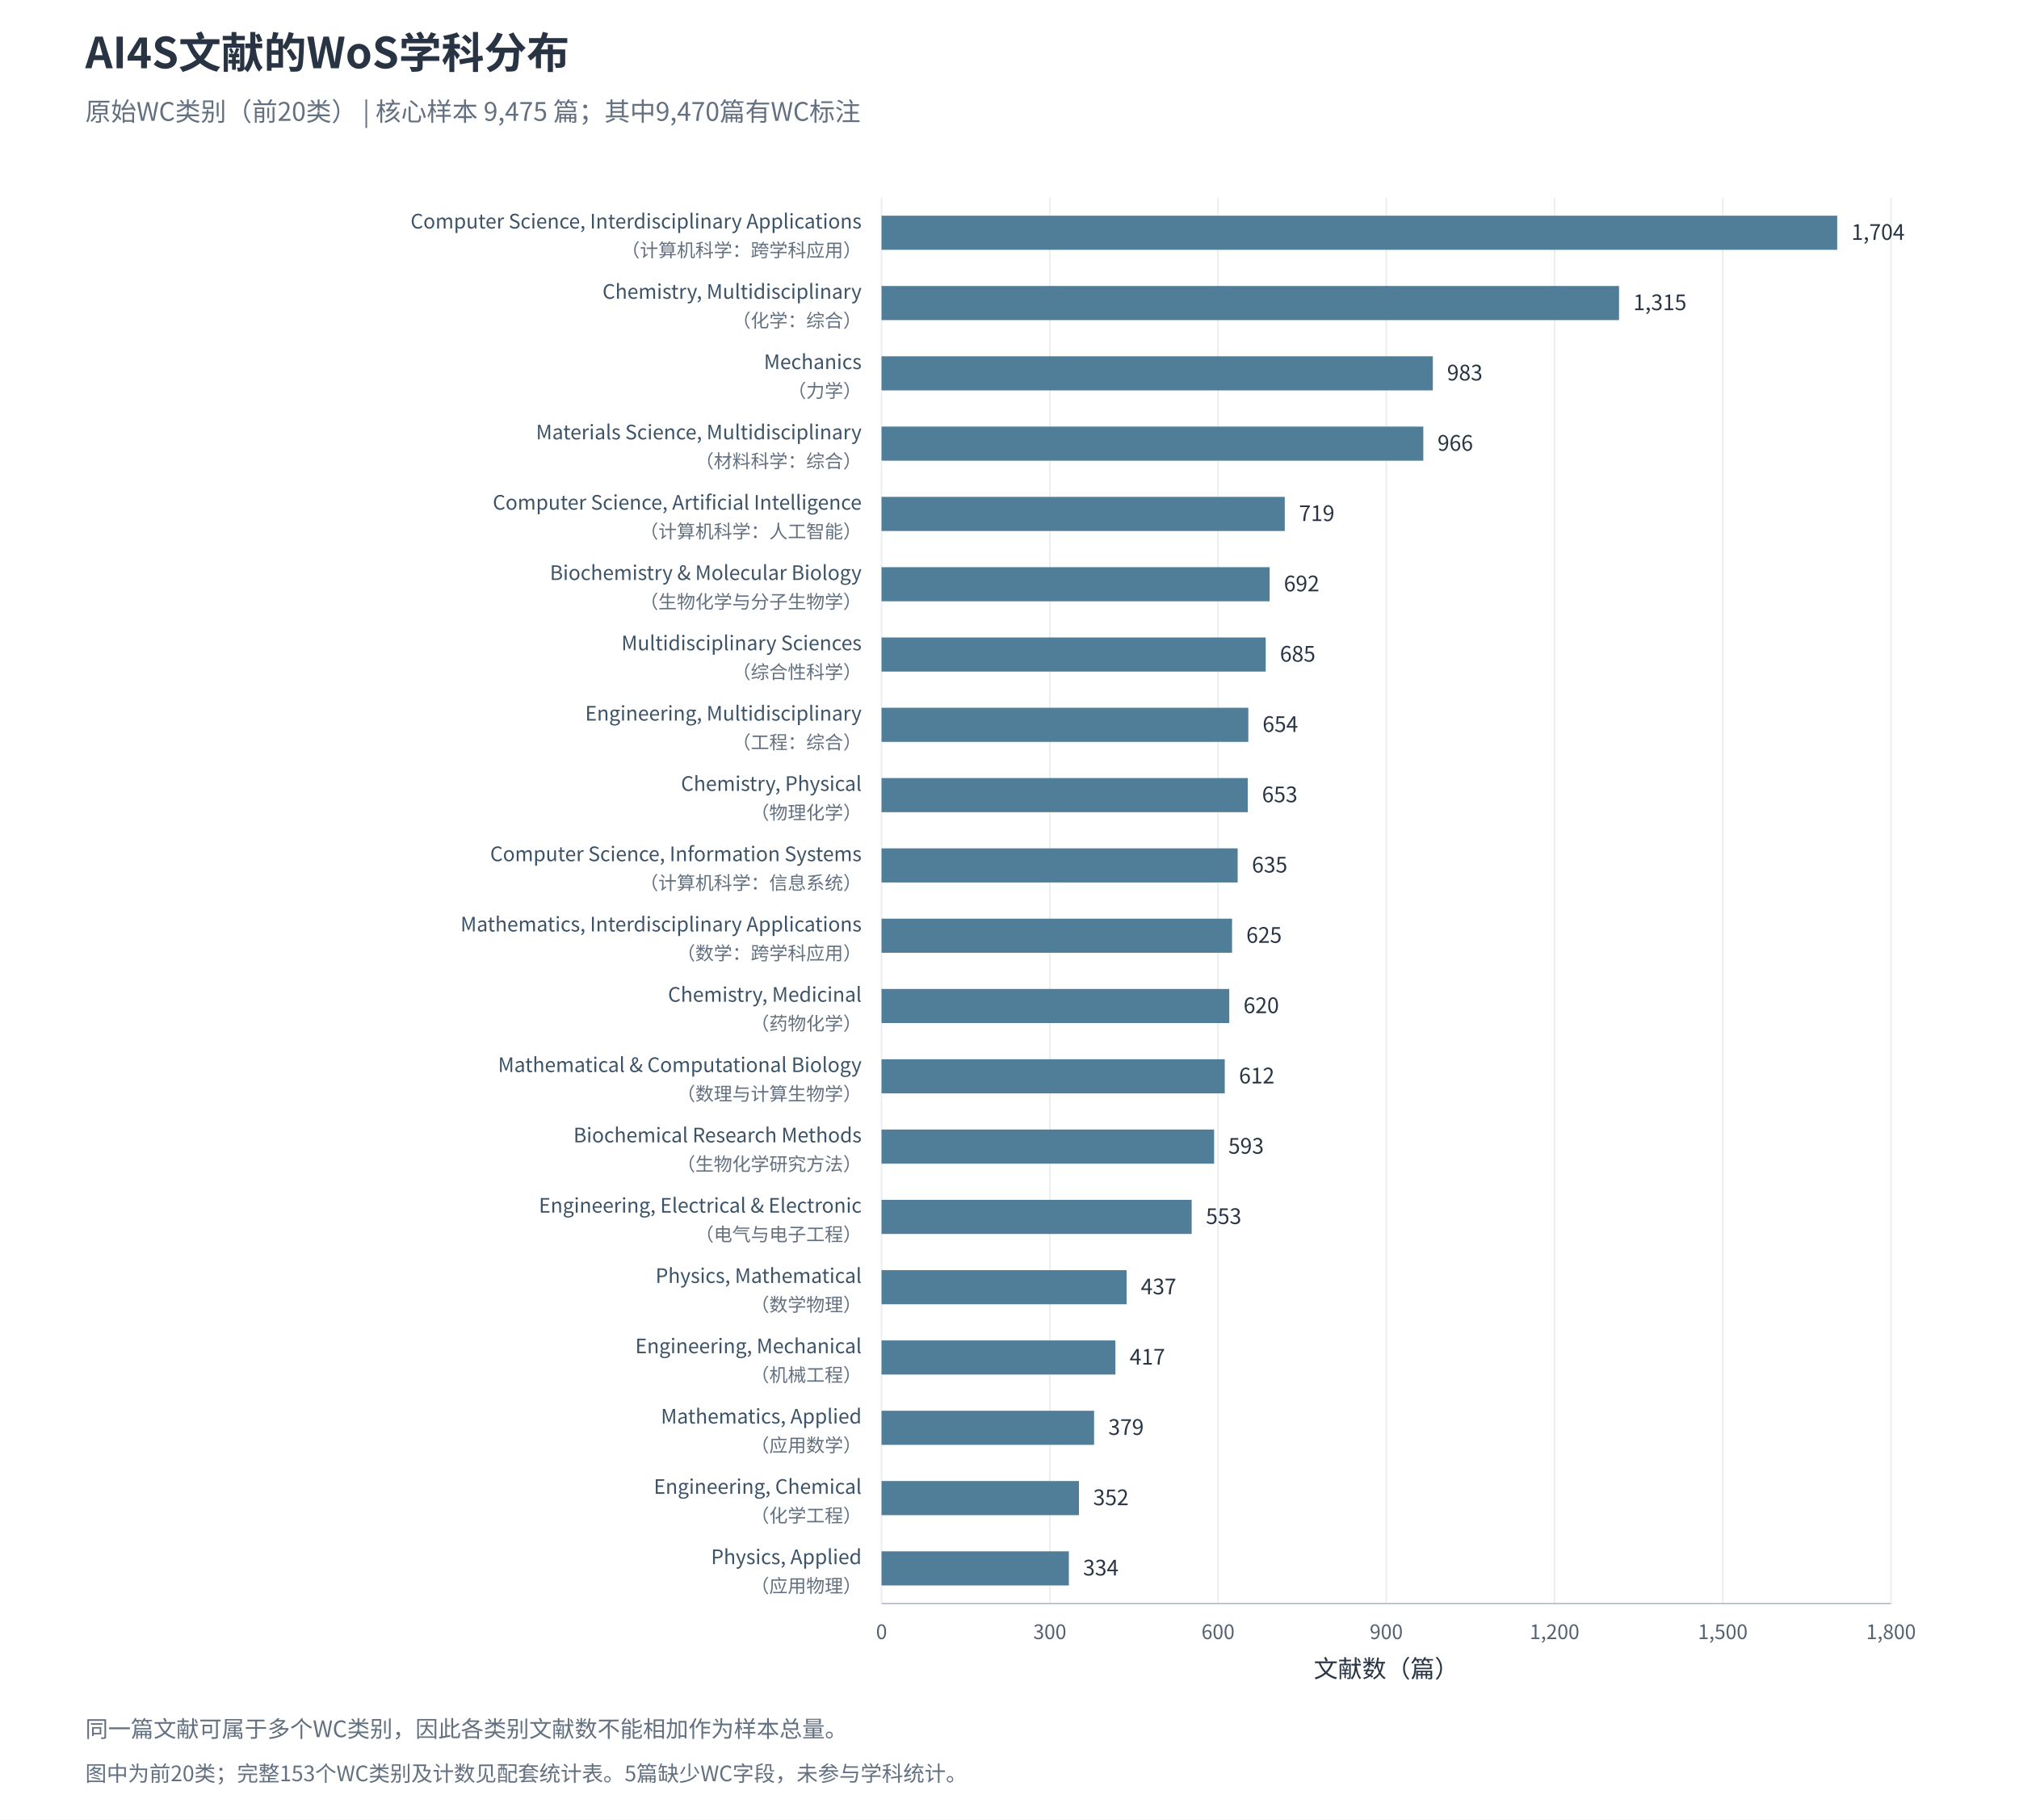
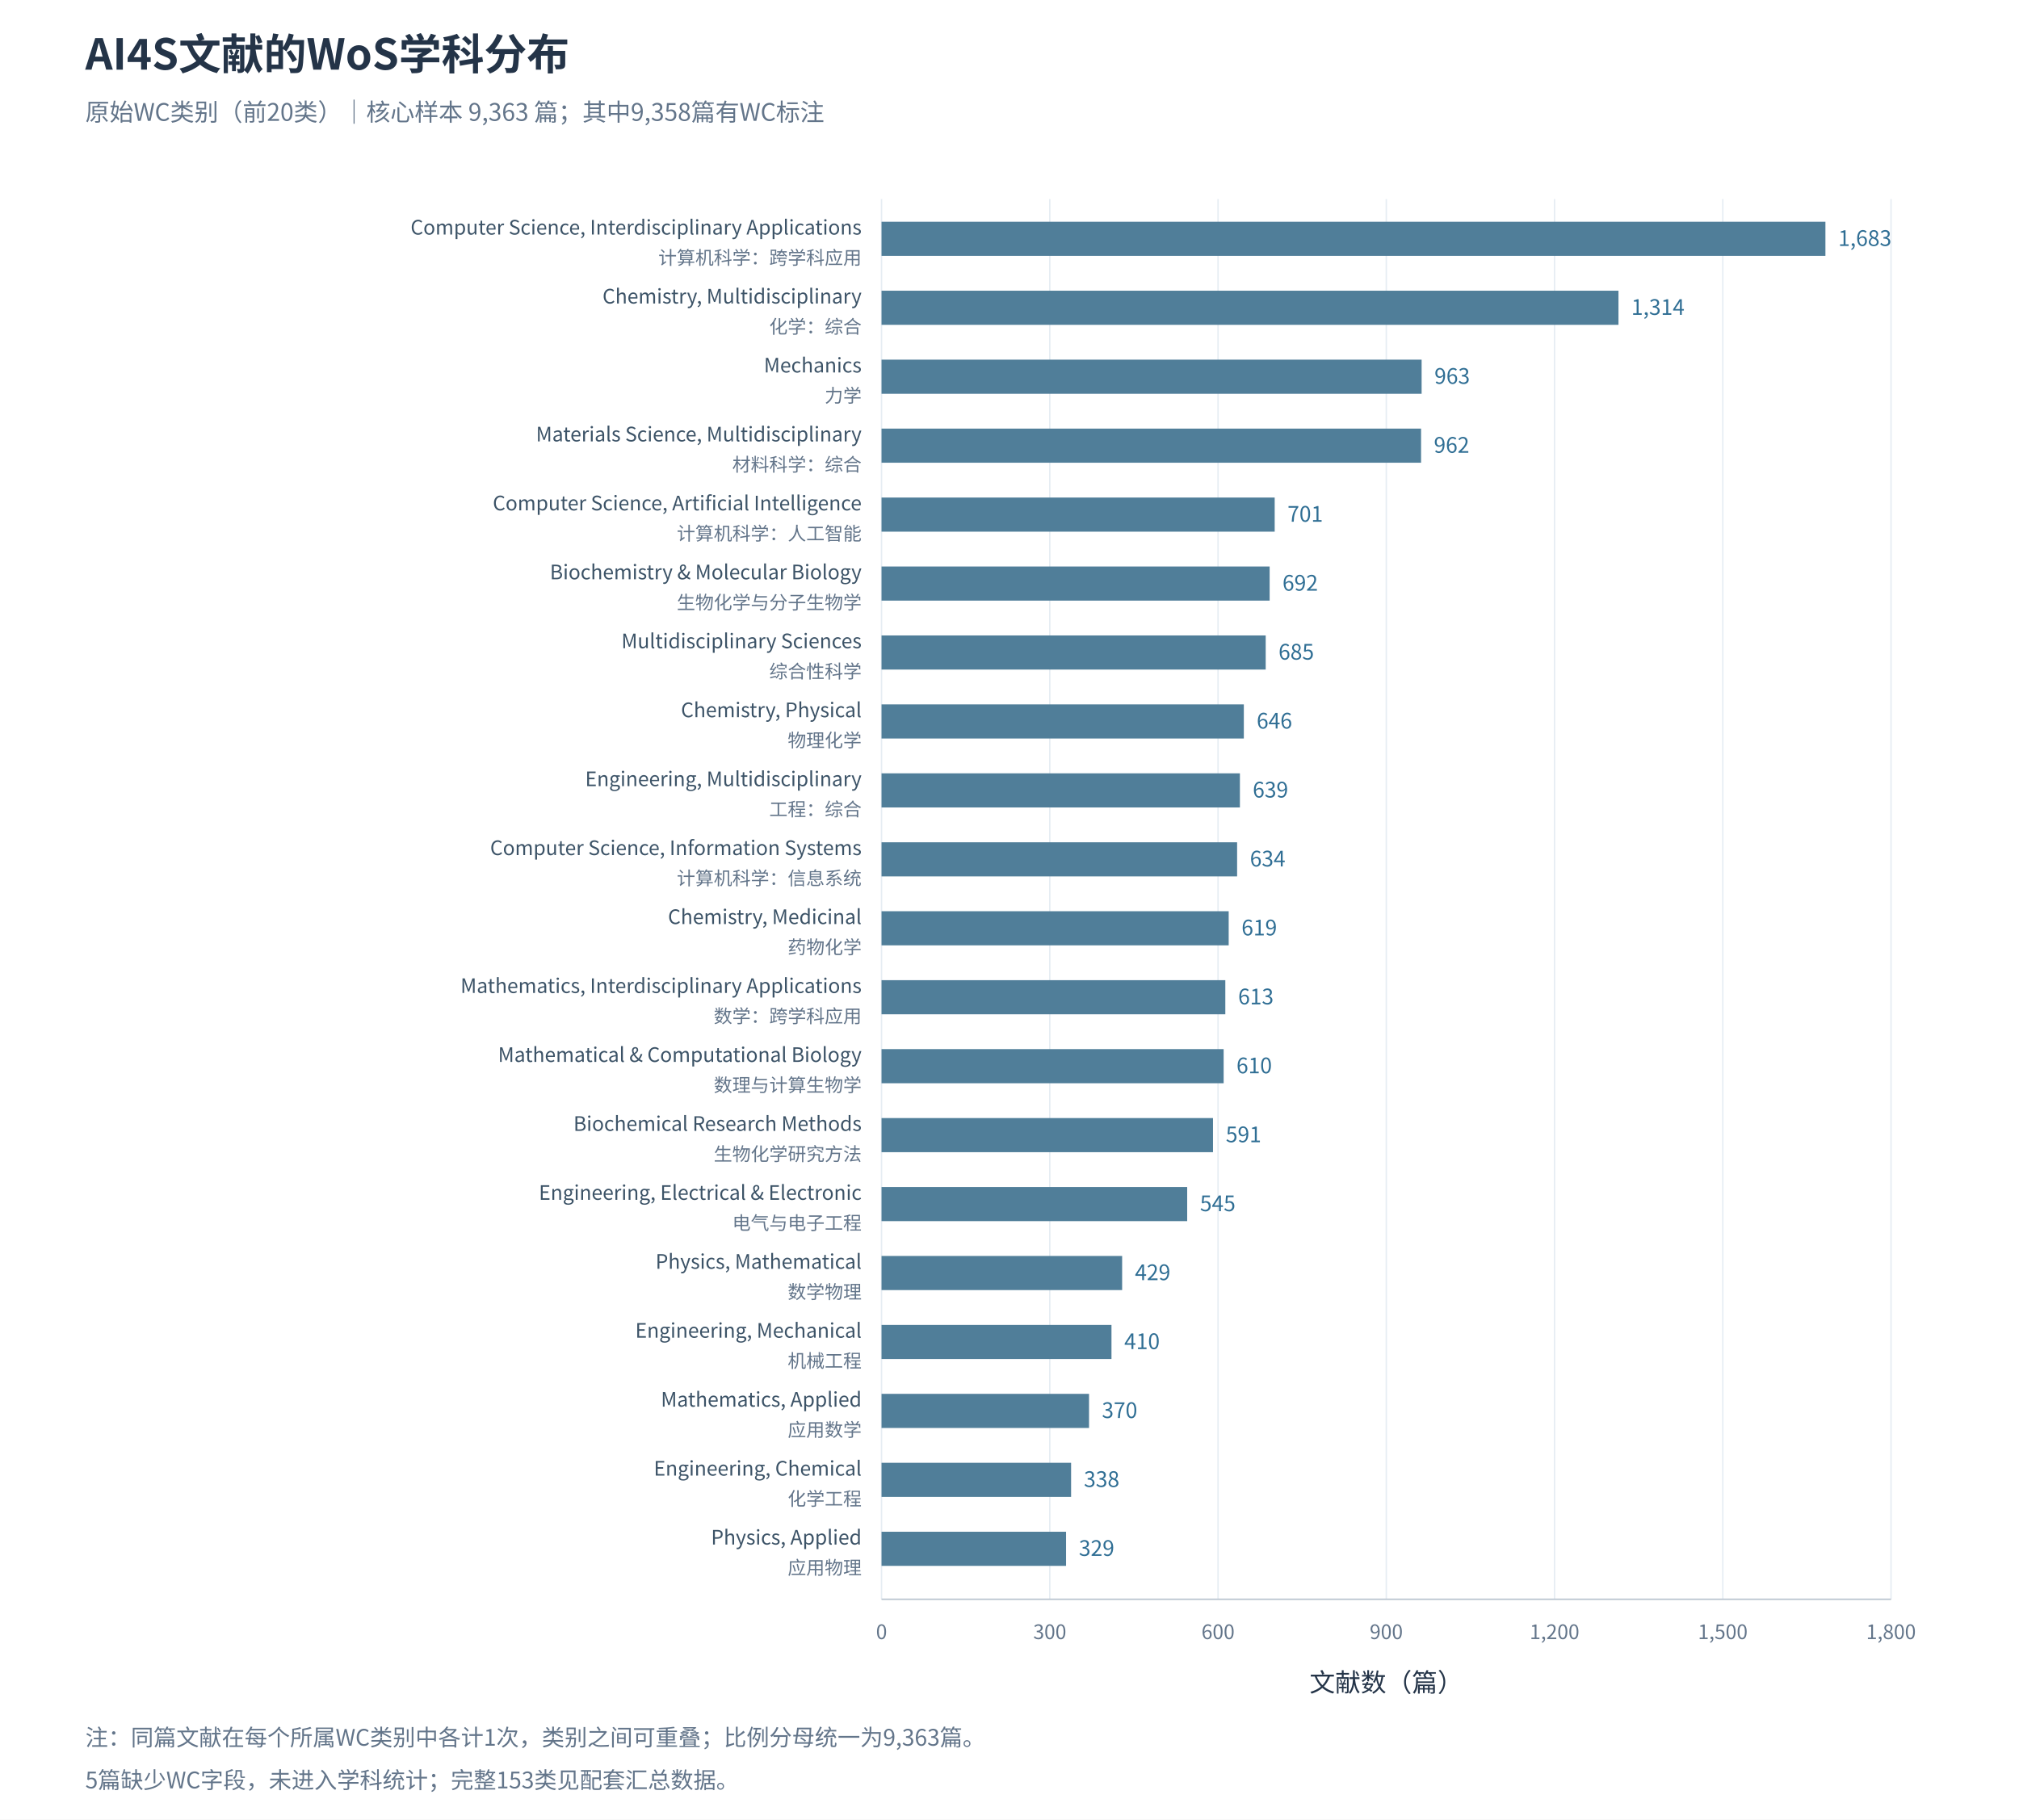
<svg xmlns="http://www.w3.org/2000/svg" width="1420" height="1280" viewBox="0 0 1420 1280" role="img" aria-labelledby="title desc">
+   <style>text{font-family:"Microsoft YaHei","Noto Sans CJK SC",Arial,sans-serif}</style>
  <rect width="1420" height="1280" fill="white" />
-   <style>text{font-family:"Microsoft YaHei","Noto Sans CJK SC",Arial,sans-serif}</style>
-   <text x="60" y="48" font-size="30" text-anchor="start" fill="#283444" font-weight="700">AI4S文献的WoS学科分布</text>
-   <text x="60" y="85" font-size="18" text-anchor="start" fill="#637080">原始WC类别（前20类） | 核心样本 9,475 篇；其中9,470篇有WC标注</text>
-   <line x1="620.0" y1="139" x2="620.0" y2="1128" stroke="#E8EDF2" />
-   <text x="620.0" y="1153" font-size="14" text-anchor="middle" fill="#536170">0</text>
-   <line x1="738.333" y1="139" x2="738.333" y2="1128" stroke="#E8EDF2" />
-   <text x="738.333" y="1153" font-size="14" text-anchor="middle" fill="#536170">300</text>
-   <line x1="856.667" y1="139" x2="856.667" y2="1128" stroke="#E8EDF2" />
-   <text x="856.667" y="1153" font-size="14" text-anchor="middle" fill="#536170">600</text>
-   <line x1="975.0" y1="139" x2="975.0" y2="1128" stroke="#E8EDF2" />
-   <text x="975.0" y="1153" font-size="14" text-anchor="middle" fill="#536170">900</text>
-   <line x1="1093.333" y1="139" x2="1093.333" y2="1128" stroke="#E8EDF2" />
-   <text x="1093.333" y="1153" font-size="14" text-anchor="middle" fill="#536170">1,200</text>
-   <line x1="1211.667" y1="139" x2="1211.667" y2="1128" stroke="#E8EDF2" />
-   <text x="1211.667" y="1153" font-size="14" text-anchor="middle" fill="#536170">1,500</text>
-   <line x1="1330.0" y1="139" x2="1330.0" y2="1128" stroke="#E8EDF2" />
-   <text x="1330.0" y="1153" font-size="14" text-anchor="middle" fill="#536170">1,800</text>
-   <line x1="620" y1="1128" x2="1330" y2="1128" stroke="#B6BEC8" />
-   <rect x="620" y="151.725" width="672.133" height="24" fill="#507E99" data-category="Computer Science, Interdisciplinary Applications" data-count="1704" />
-   <text x="606" y="160.725" font-size="14" text-anchor="end" fill="#3C5367">Computer Science, Interdisciplinary Applications</text>
-   <text x="606" y="180.725" font-size="13" text-anchor="end" fill="#637080">（计算机科学：跨学科应用）</text>
-   <text x="1302.133" y="168.725" font-size="15" text-anchor="start" fill="#283444">1,704</text>
-   <rect x="620" y="201.175" width="518.694" height="24" fill="#507E99" data-category="Chemistry, Multidisciplinary" data-count="1315" />
-   <text x="606" y="210.175" font-size="14" text-anchor="end" fill="#3C5367">Chemistry, Multidisciplinary</text>
-   <text x="606" y="230.175" font-size="13" text-anchor="end" fill="#637080">（化学：综合）</text>
-   <text x="1148.694" y="218.175" font-size="15" text-anchor="start" fill="#283444">1,315</text>
-   <rect x="620" y="250.625" width="387.739" height="24" fill="#507E99" data-category="Mechanics" data-count="983" />
-   <text x="606" y="259.625" font-size="14" text-anchor="end" fill="#3C5367">Mechanics</text>
-   <text x="606" y="279.625" font-size="13" text-anchor="end" fill="#637080">（力学）</text>
-   <text x="1017.739" y="267.625" font-size="15" text-anchor="start" fill="#283444">983</text>
-   <rect x="620" y="300.075" width="381.033" height="24" fill="#507E99" data-category="Materials Science, Multidisciplinary" data-count="966" />
-   <text x="606" y="309.075" font-size="14" text-anchor="end" fill="#3C5367">Materials Science, Multidisciplinary</text>
-   <text x="606" y="329.075" font-size="13" text-anchor="end" fill="#637080">（材料科学：综合）</text>
-   <text x="1011.033" y="317.075" font-size="15" text-anchor="start" fill="#283444">966</text>
-   <rect x="620" y="349.525" width="283.606" height="24" fill="#507E99" data-category="Computer Science, Artificial Intelligence" data-count="719" />
-   <text x="606" y="358.525" font-size="14" text-anchor="end" fill="#3C5367">Computer Science, Artificial Intelligence</text>
-   <text x="606" y="378.525" font-size="13" text-anchor="end" fill="#637080">（计算机科学：人工智能）</text>
-   <text x="913.606" y="366.525" font-size="15" text-anchor="start" fill="#283444">719</text>
-   <rect x="620" y="398.975" width="272.956" height="24" fill="#507E99" data-category="Biochemistry &amp; Molecular Biology" data-count="692" />
-   <text x="606" y="407.975" font-size="14" text-anchor="end" fill="#3C5367">Biochemistry &amp; Molecular Biology</text>
-   <text x="606" y="427.975" font-size="13" text-anchor="end" fill="#637080">（生物化学与分子生物学）</text>
-   <text x="902.956" y="415.975" font-size="15" text-anchor="start" fill="#283444">692</text>
-   <rect x="620" y="448.425" width="270.194" height="24" fill="#507E99" data-category="Multidisciplinary Sciences" data-count="685" />
-   <text x="606" y="457.425" font-size="14" text-anchor="end" fill="#3C5367">Multidisciplinary Sciences</text>
-   <text x="606" y="477.425" font-size="13" text-anchor="end" fill="#637080">（综合性科学）</text>
-   <text x="900.194" y="465.425" font-size="15" text-anchor="start" fill="#283444">685</text>
-   <rect x="620" y="497.875" width="257.967" height="24" fill="#507E99" data-category="Engineering, Multidisciplinary" data-count="654" />
-   <text x="606" y="506.875" font-size="14" text-anchor="end" fill="#3C5367">Engineering, Multidisciplinary</text>
-   <text x="606" y="526.875" font-size="13" text-anchor="end" fill="#637080">（工程：综合）</text>
-   <text x="887.967" y="514.875" font-size="15" text-anchor="start" fill="#283444">654</text>
-   <rect x="620" y="547.325" width="257.572" height="24" fill="#507E99" data-category="Chemistry, Physical" data-count="653" />
-   <text x="606" y="556.325" font-size="14" text-anchor="end" fill="#3C5367">Chemistry, Physical</text>
-   <text x="606" y="576.325" font-size="13" text-anchor="end" fill="#637080">（物理化学）</text>
-   <text x="887.572" y="564.325" font-size="15" text-anchor="start" fill="#283444">653</text>
-   <rect x="620" y="596.775" width="250.472" height="24" fill="#507E99" data-category="Computer Science, Information Systems" data-count="635" />
-   <text x="606" y="605.775" font-size="14" text-anchor="end" fill="#3C5367">Computer Science, Information Systems</text>
-   <text x="606" y="625.775" font-size="13" text-anchor="end" fill="#637080">（计算机科学：信息系统）</text>
-   <text x="880.472" y="613.775" font-size="15" text-anchor="start" fill="#283444">635</text>
-   <rect x="620" y="646.225" width="246.528" height="24" fill="#507E99" data-category="Mathematics, Interdisciplinary Applications" data-count="625" />
-   <text x="606" y="655.225" font-size="14" text-anchor="end" fill="#3C5367">Mathematics, Interdisciplinary Applications</text>
-   <text x="606" y="675.225" font-size="13" text-anchor="end" fill="#637080">（数学：跨学科应用）</text>
-   <text x="876.528" y="663.225" font-size="15" text-anchor="start" fill="#283444">625</text>
-   <rect x="620" y="695.675" width="244.556" height="24" fill="#507E99" data-category="Chemistry, Medicinal" data-count="620" />
-   <text x="606" y="704.675" font-size="14" text-anchor="end" fill="#3C5367">Chemistry, Medicinal</text>
-   <text x="606" y="724.675" font-size="13" text-anchor="end" fill="#637080">（药物化学）</text>
-   <text x="874.556" y="712.675" font-size="15" text-anchor="start" fill="#283444">620</text>
-   <rect x="620" y="745.125" width="241.4" height="24" fill="#507E99" data-category="Mathematical &amp; Computational Biology" data-count="612" />
-   <text x="606" y="754.125" font-size="14" text-anchor="end" fill="#3C5367">Mathematical &amp; Computational Biology</text>
-   <text x="606" y="774.125" font-size="13" text-anchor="end" fill="#637080">（数理与计算生物学）</text>
-   <text x="871.4" y="762.125" font-size="15" text-anchor="start" fill="#283444">612</text>
-   <rect x="620" y="794.575" width="233.906" height="24" fill="#507E99" data-category="Biochemical Research Methods" data-count="593" />
-   <text x="606" y="803.575" font-size="14" text-anchor="end" fill="#3C5367">Biochemical Research Methods</text>
-   <text x="606" y="823.575" font-size="13" text-anchor="end" fill="#637080">（生物化学研究方法）</text>
-   <text x="863.906" y="811.575" font-size="15" text-anchor="start" fill="#283444">593</text>
-   <rect x="620" y="844.025" width="218.128" height="24" fill="#507E99" data-category="Engineering, Electrical &amp; Electronic" data-count="553" />
-   <text x="606" y="853.025" font-size="14" text-anchor="end" fill="#3C5367">Engineering, Electrical &amp; Electronic</text>
-   <text x="606" y="873.025" font-size="13" text-anchor="end" fill="#637080">（电气与电子工程）</text>
-   <text x="848.128" y="861.025" font-size="15" text-anchor="start" fill="#283444">553</text>
-   <rect x="620" y="893.475" width="172.372" height="24" fill="#507E99" data-category="Physics, Mathematical" data-count="437" />
-   <text x="606" y="902.475" font-size="14" text-anchor="end" fill="#3C5367">Physics, Mathematical</text>
-   <text x="606" y="922.475" font-size="13" text-anchor="end" fill="#637080">（数学物理）</text>
-   <text x="802.372" y="910.475" font-size="15" text-anchor="start" fill="#283444">437</text>
-   <rect x="620" y="942.925" width="164.483" height="24" fill="#507E99" data-category="Engineering, Mechanical" data-count="417" />
-   <text x="606" y="951.925" font-size="14" text-anchor="end" fill="#3C5367">Engineering, Mechanical</text>
-   <text x="606" y="971.925" font-size="13" text-anchor="end" fill="#637080">（机械工程）</text>
-   <text x="794.483" y="959.925" font-size="15" text-anchor="start" fill="#283444">417</text>
-   <rect x="620" y="992.375" width="149.494" height="24" fill="#507E99" data-category="Mathematics, Applied" data-count="379" />
-   <text x="606" y="1001.375" font-size="14" text-anchor="end" fill="#3C5367">Mathematics, Applied</text>
-   <text x="606" y="1021.375" font-size="13" text-anchor="end" fill="#637080">（应用数学）</text>
-   <text x="779.494" y="1009.375" font-size="15" text-anchor="start" fill="#283444">379</text>
-   <rect x="620" y="1041.825" width="138.844" height="24" fill="#507E99" data-category="Engineering, Chemical" data-count="352" />
-   <text x="606" y="1050.825" font-size="14" text-anchor="end" fill="#3C5367">Engineering, Chemical</text>
-   <text x="606" y="1070.825" font-size="13" text-anchor="end" fill="#637080">（化学工程）</text>
-   <text x="768.844" y="1058.825" font-size="15" text-anchor="start" fill="#283444">352</text>
-   <rect x="620" y="1091.275" width="131.744" height="24" fill="#507E99" data-category="Physics, Applied" data-count="334" />
-   <text x="606" y="1100.275" font-size="14" text-anchor="end" fill="#3C5367">Physics, Applied</text>
-   <text x="606" y="1120.275" font-size="13" text-anchor="end" fill="#637080">（应用物理）</text>
-   <text x="761.744" y="1108.275" font-size="15" text-anchor="start" fill="#283444">334</text>
-   <text x="975.0" y="1180" font-size="17" text-anchor="middle" fill="#283444">文献数（篇）</text>
-   <text x="60" y="1222" font-size="16" text-anchor="start" fill="#637080">同一篇文献可属于多个WC类别，因此各类别文献数不能相加作为样本总量。</text>
-   <text x="60" y="1253" font-size="15" text-anchor="start" fill="#637080">图中为前20类；完整153个WC类别及计数见配套统计表。5篇缺少WC字段，未参与学科统计。</text>
+   <text x="60.00" y="49.00" font-size="30" fill="#243448" text-anchor="start" font-weight="700">AI4S文献的WoS学科分布</text>
+   <text x="60.00" y="85.00" font-size="17" fill="#63758A" text-anchor="start" font-weight="400">原始WC类别（前20类）｜核心样本 9,363 篇；其中9,358篇有WC标注</text>
+   <line x1="620.00" y1="140.00" x2="620.00" y2="1125.00" stroke="#E6EDF3" stroke-width="1" />
+   <text x="620.00" y="1153.00" font-size="14" fill="#63758A" text-anchor="middle" font-weight="400">0</text>
+   <line x1="738.33" y1="140.00" x2="738.33" y2="1125.00" stroke="#E6EDF3" stroke-width="1" />
+   <text x="738.33" y="1153.00" font-size="14" fill="#63758A" text-anchor="middle" font-weight="400">300</text>
+   <line x1="856.67" y1="140.00" x2="856.67" y2="1125.00" stroke="#E6EDF3" stroke-width="1" />
+   <text x="856.67" y="1153.00" font-size="14" fill="#63758A" text-anchor="middle" font-weight="400">600</text>
+   <line x1="975.00" y1="140.00" x2="975.00" y2="1125.00" stroke="#E6EDF3" stroke-width="1" />
+   <text x="975.00" y="1153.00" font-size="14" fill="#63758A" text-anchor="middle" font-weight="400">900</text>
+   <line x1="1093.33" y1="140.00" x2="1093.33" y2="1125.00" stroke="#E6EDF3" stroke-width="1" />
+   <text x="1093.33" y="1153.00" font-size="14" fill="#63758A" text-anchor="middle" font-weight="400">1,200</text>
+   <line x1="1211.67" y1="140.00" x2="1211.67" y2="1125.00" stroke="#E6EDF3" stroke-width="1" />
+   <text x="1211.67" y="1153.00" font-size="14" fill="#63758A" text-anchor="middle" font-weight="400">1,500</text>
+   <line x1="1330.00" y1="140.00" x2="1330.00" y2="1125.00" stroke="#E6EDF3" stroke-width="1" />
+   <text x="1330.00" y="1153.00" font-size="14" fill="#63758A" text-anchor="middle" font-weight="400">1,800</text>
+   <line x1="620.00" y1="1125.00" x2="1330.00" y2="1125.00" stroke="#B9C4CF" stroke-width="1" />
+   <rect x="620.00" y="156.00" width="663.85" height="24.00" fill="#507E99" rx="0" data-count="1683" data-category="Computer Science, Interdisciplinary Applications" />
+   <text x="606.00" y="165.00" font-size="14" fill="#3C5367" text-anchor="end" font-weight="400">Computer Science, Interdisciplinary Applications</text>
+   <text x="606.00" y="186.00" font-size="13" fill="#63758A" text-anchor="end" font-weight="400">计算机科学：跨学科应用</text>
+   <text x="1292.85" y="173.00" font-size="15" fill="#2F6E94" text-anchor="start" font-weight="400">1,683</text>
+   <rect x="620.00" y="204.50" width="518.30" height="24.00" fill="#507E99" rx="0" data-count="1314" data-category="Chemistry, Multidisciplinary" />
+   <text x="606.00" y="213.50" font-size="14" fill="#3C5367" text-anchor="end" font-weight="400">Chemistry, Multidisciplinary</text>
+   <text x="606.00" y="234.50" font-size="13" fill="#63758A" text-anchor="end" font-weight="400">化学：综合</text>
+   <text x="1147.30" y="221.50" font-size="15" fill="#2F6E94" text-anchor="start" font-weight="400">1,314</text>
+   <rect x="620.00" y="253.00" width="379.85" height="24.00" fill="#507E99" rx="0" data-count="963" data-category="Mechanics" />
+   <text x="606.00" y="262.00" font-size="14" fill="#3C5367" text-anchor="end" font-weight="400">Mechanics</text>
+   <text x="606.00" y="283.00" font-size="13" fill="#63758A" text-anchor="end" font-weight="400">力学</text>
+   <text x="1008.85" y="270.00" font-size="15" fill="#2F6E94" text-anchor="start" font-weight="400">963</text>
+   <rect x="620.00" y="301.50" width="379.46" height="24.00" fill="#507E99" rx="0" data-count="962" data-category="Materials Science, Multidisciplinary" />
+   <text x="606.00" y="310.50" font-size="14" fill="#3C5367" text-anchor="end" font-weight="400">Materials Science, Multidisciplinary</text>
+   <text x="606.00" y="331.50" font-size="13" fill="#63758A" text-anchor="end" font-weight="400">材料科学：综合</text>
+   <text x="1008.46" y="318.50" font-size="15" fill="#2F6E94" text-anchor="start" font-weight="400">962</text>
+   <rect x="620.00" y="350.00" width="276.51" height="24.00" fill="#507E99" rx="0" data-count="701" data-category="Computer Science, Artificial Intelligence" />
+   <text x="606.00" y="359.00" font-size="14" fill="#3C5367" text-anchor="end" font-weight="400">Computer Science, Artificial Intelligence</text>
+   <text x="606.00" y="380.00" font-size="13" fill="#63758A" text-anchor="end" font-weight="400">计算机科学：人工智能</text>
+   <text x="905.51" y="367.00" font-size="15" fill="#2F6E94" text-anchor="start" font-weight="400">701</text>
+   <rect x="620.00" y="398.50" width="272.96" height="24.00" fill="#507E99" rx="0" data-count="692" data-category="Biochemistry &amp; Molecular Biology" />
+   <text x="606.00" y="407.50" font-size="14" fill="#3C5367" text-anchor="end" font-weight="400">Biochemistry &amp; Molecular Biology</text>
+   <text x="606.00" y="428.50" font-size="13" fill="#63758A" text-anchor="end" font-weight="400">生物化学与分子生物学</text>
+   <text x="901.96" y="415.50" font-size="15" fill="#2F6E94" text-anchor="start" font-weight="400">692</text>
+   <rect x="620.00" y="447.00" width="270.19" height="24.00" fill="#507E99" rx="0" data-count="685" data-category="Multidisciplinary Sciences" />
+   <text x="606.00" y="456.00" font-size="14" fill="#3C5367" text-anchor="end" font-weight="400">Multidisciplinary Sciences</text>
+   <text x="606.00" y="477.00" font-size="13" fill="#63758A" text-anchor="end" font-weight="400">综合性科学</text>
+   <text x="899.19" y="464.00" font-size="15" fill="#2F6E94" text-anchor="start" font-weight="400">685</text>
+   <rect x="620.00" y="495.50" width="254.81" height="24.00" fill="#507E99" rx="0" data-count="646" data-category="Chemistry, Physical" />
+   <text x="606.00" y="504.50" font-size="14" fill="#3C5367" text-anchor="end" font-weight="400">Chemistry, Physical</text>
+   <text x="606.00" y="525.50" font-size="13" fill="#63758A" text-anchor="end" font-weight="400">物理化学</text>
+   <text x="883.81" y="512.50" font-size="15" fill="#2F6E94" text-anchor="start" font-weight="400">646</text>
+   <rect x="620.00" y="544.00" width="252.05" height="24.00" fill="#507E99" rx="0" data-count="639" data-category="Engineering, Multidisciplinary" />
+   <text x="606.00" y="553.00" font-size="14" fill="#3C5367" text-anchor="end" font-weight="400">Engineering, Multidisciplinary</text>
+   <text x="606.00" y="574.00" font-size="13" fill="#63758A" text-anchor="end" font-weight="400">工程：综合</text>
+   <text x="881.05" y="561.00" font-size="15" fill="#2F6E94" text-anchor="start" font-weight="400">639</text>
+   <rect x="620.00" y="592.50" width="250.08" height="24.00" fill="#507E99" rx="0" data-count="634" data-category="Computer Science, Information Systems" />
+   <text x="606.00" y="601.50" font-size="14" fill="#3C5367" text-anchor="end" font-weight="400">Computer Science, Information Systems</text>
+   <text x="606.00" y="622.50" font-size="13" fill="#63758A" text-anchor="end" font-weight="400">计算机科学：信息系统</text>
+   <text x="879.08" y="609.50" font-size="15" fill="#2F6E94" text-anchor="start" font-weight="400">634</text>
+   <rect x="620.00" y="641.00" width="244.16" height="24.00" fill="#507E99" rx="0" data-count="619" data-category="Chemistry, Medicinal" />
+   <text x="606.00" y="650.00" font-size="14" fill="#3C5367" text-anchor="end" font-weight="400">Chemistry, Medicinal</text>
+   <text x="606.00" y="671.00" font-size="13" fill="#63758A" text-anchor="end" font-weight="400">药物化学</text>
+   <text x="873.16" y="658.00" font-size="15" fill="#2F6E94" text-anchor="start" font-weight="400">619</text>
+   <rect x="620.00" y="689.50" width="241.79" height="24.00" fill="#507E99" rx="0" data-count="613" data-category="Mathematics, Interdisciplinary Applications" />
+   <text x="606.00" y="698.50" font-size="14" fill="#3C5367" text-anchor="end" font-weight="400">Mathematics, Interdisciplinary Applications</text>
+   <text x="606.00" y="719.50" font-size="13" fill="#63758A" text-anchor="end" font-weight="400">数学：跨学科应用</text>
+   <text x="870.79" y="706.50" font-size="15" fill="#2F6E94" text-anchor="start" font-weight="400">613</text>
+   <rect x="620.00" y="738.00" width="240.61" height="24.00" fill="#507E99" rx="0" data-count="610" data-category="Mathematical &amp; Computational Biology" />
+   <text x="606.00" y="747.00" font-size="14" fill="#3C5367" text-anchor="end" font-weight="400">Mathematical &amp; Computational Biology</text>
+   <text x="606.00" y="768.00" font-size="13" fill="#63758A" text-anchor="end" font-weight="400">数理与计算生物学</text>
+   <text x="869.61" y="755.00" font-size="15" fill="#2F6E94" text-anchor="start" font-weight="400">610</text>
+   <rect x="620.00" y="786.50" width="233.12" height="24.00" fill="#507E99" rx="0" data-count="591" data-category="Biochemical Research Methods" />
+   <text x="606.00" y="795.50" font-size="14" fill="#3C5367" text-anchor="end" font-weight="400">Biochemical Research Methods</text>
+   <text x="606.00" y="816.50" font-size="13" fill="#63758A" text-anchor="end" font-weight="400">生物化学研究方法</text>
+   <text x="862.12" y="803.50" font-size="15" fill="#2F6E94" text-anchor="start" font-weight="400">591</text>
+   <rect x="620.00" y="835.00" width="214.97" height="24.00" fill="#507E99" rx="0" data-count="545" data-category="Engineering, Electrical &amp; Electronic" />
+   <text x="606.00" y="844.00" font-size="14" fill="#3C5367" text-anchor="end" font-weight="400">Engineering, Electrical &amp; Electronic</text>
+   <text x="606.00" y="865.00" font-size="13" fill="#63758A" text-anchor="end" font-weight="400">电气与电子工程</text>
+   <text x="843.97" y="852.00" font-size="15" fill="#2F6E94" text-anchor="start" font-weight="400">545</text>
+   <rect x="620.00" y="883.50" width="169.22" height="24.00" fill="#507E99" rx="0" data-count="429" data-category="Physics, Mathematical" />
+   <text x="606.00" y="892.50" font-size="14" fill="#3C5367" text-anchor="end" font-weight="400">Physics, Mathematical</text>
+   <text x="606.00" y="913.50" font-size="13" fill="#63758A" text-anchor="end" font-weight="400">数学物理</text>
+   <text x="798.22" y="900.50" font-size="15" fill="#2F6E94" text-anchor="start" font-weight="400">429</text>
+   <rect x="620.00" y="932.00" width="161.72" height="24.00" fill="#507E99" rx="0" data-count="410" data-category="Engineering, Mechanical" />
+   <text x="606.00" y="941.00" font-size="14" fill="#3C5367" text-anchor="end" font-weight="400">Engineering, Mechanical</text>
+   <text x="606.00" y="962.00" font-size="13" fill="#63758A" text-anchor="end" font-weight="400">机械工程</text>
+   <text x="790.72" y="949.00" font-size="15" fill="#2F6E94" text-anchor="start" font-weight="400">410</text>
+   <rect x="620.00" y="980.50" width="145.94" height="24.00" fill="#507E99" rx="0" data-count="370" data-category="Mathematics, Applied" />
+   <text x="606.00" y="989.50" font-size="14" fill="#3C5367" text-anchor="end" font-weight="400">Mathematics, Applied</text>
+   <text x="606.00" y="1010.50" font-size="13" fill="#63758A" text-anchor="end" font-weight="400">应用数学</text>
+   <text x="774.94" y="997.50" font-size="15" fill="#2F6E94" text-anchor="start" font-weight="400">370</text>
+   <rect x="620.00" y="1029.00" width="133.32" height="24.00" fill="#507E99" rx="0" data-count="338" data-category="Engineering, Chemical" />
+   <text x="606.00" y="1038.00" font-size="14" fill="#3C5367" text-anchor="end" font-weight="400">Engineering, Chemical</text>
+   <text x="606.00" y="1059.00" font-size="13" fill="#63758A" text-anchor="end" font-weight="400">化学工程</text>
+   <text x="762.32" y="1046.00" font-size="15" fill="#2F6E94" text-anchor="start" font-weight="400">338</text>
+   <rect x="620.00" y="1077.50" width="129.77" height="24.00" fill="#507E99" rx="0" data-count="329" data-category="Physics, Applied" />
+   <text x="606.00" y="1086.50" font-size="14" fill="#3C5367" text-anchor="end" font-weight="400">Physics, Applied</text>
+   <text x="606.00" y="1107.50" font-size="13" fill="#63758A" text-anchor="end" font-weight="400">应用物理</text>
+   <text x="758.77" y="1094.50" font-size="15" fill="#2F6E94" text-anchor="start" font-weight="400">329</text>
+   <text x="975.00" y="1190.00" font-size="18" fill="#243448" text-anchor="middle" font-weight="400">文献数（篇）</text>
+   <text x="60.00" y="1228.00" font-size="16" fill="#63758A" text-anchor="start" font-weight="400">注：同篇文献在每个所属WC类别中各计1次，类别之间可重叠；比例分母统一为9,363篇。</text>
+   <text x="60.00" y="1258.00" font-size="16" fill="#63758A" text-anchor="start" font-weight="400">5篇缺少WC字段，未进入学科统计；完整153类见配套汇总数据。</text>
</svg>
